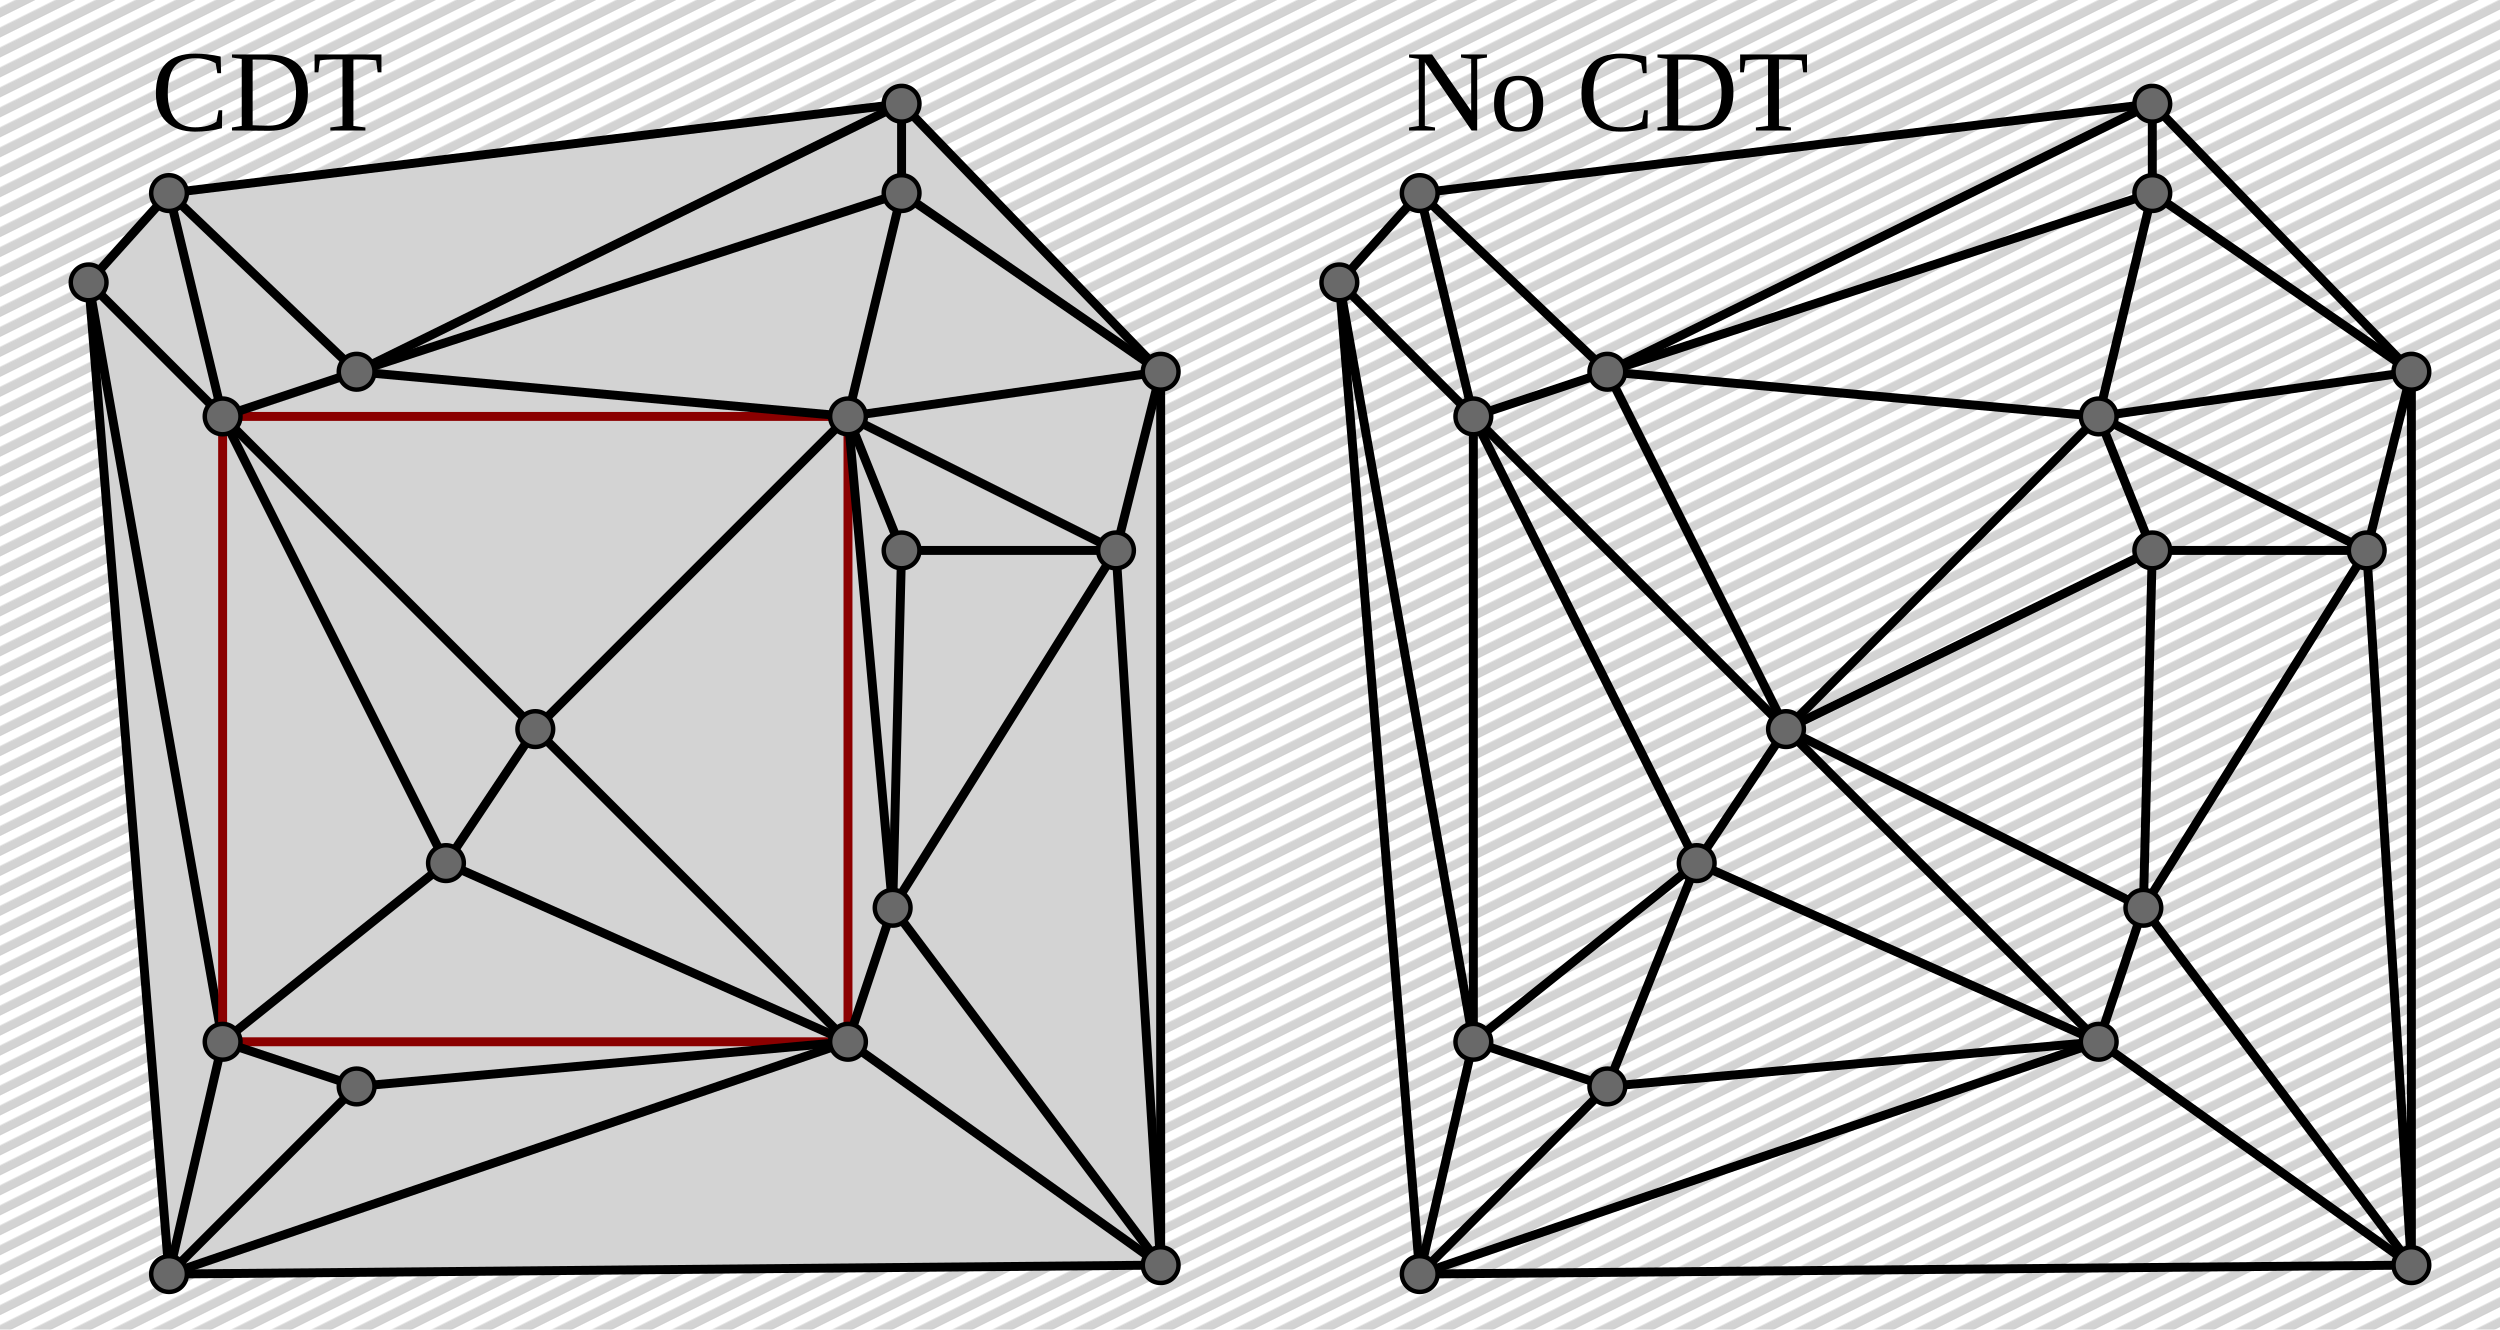
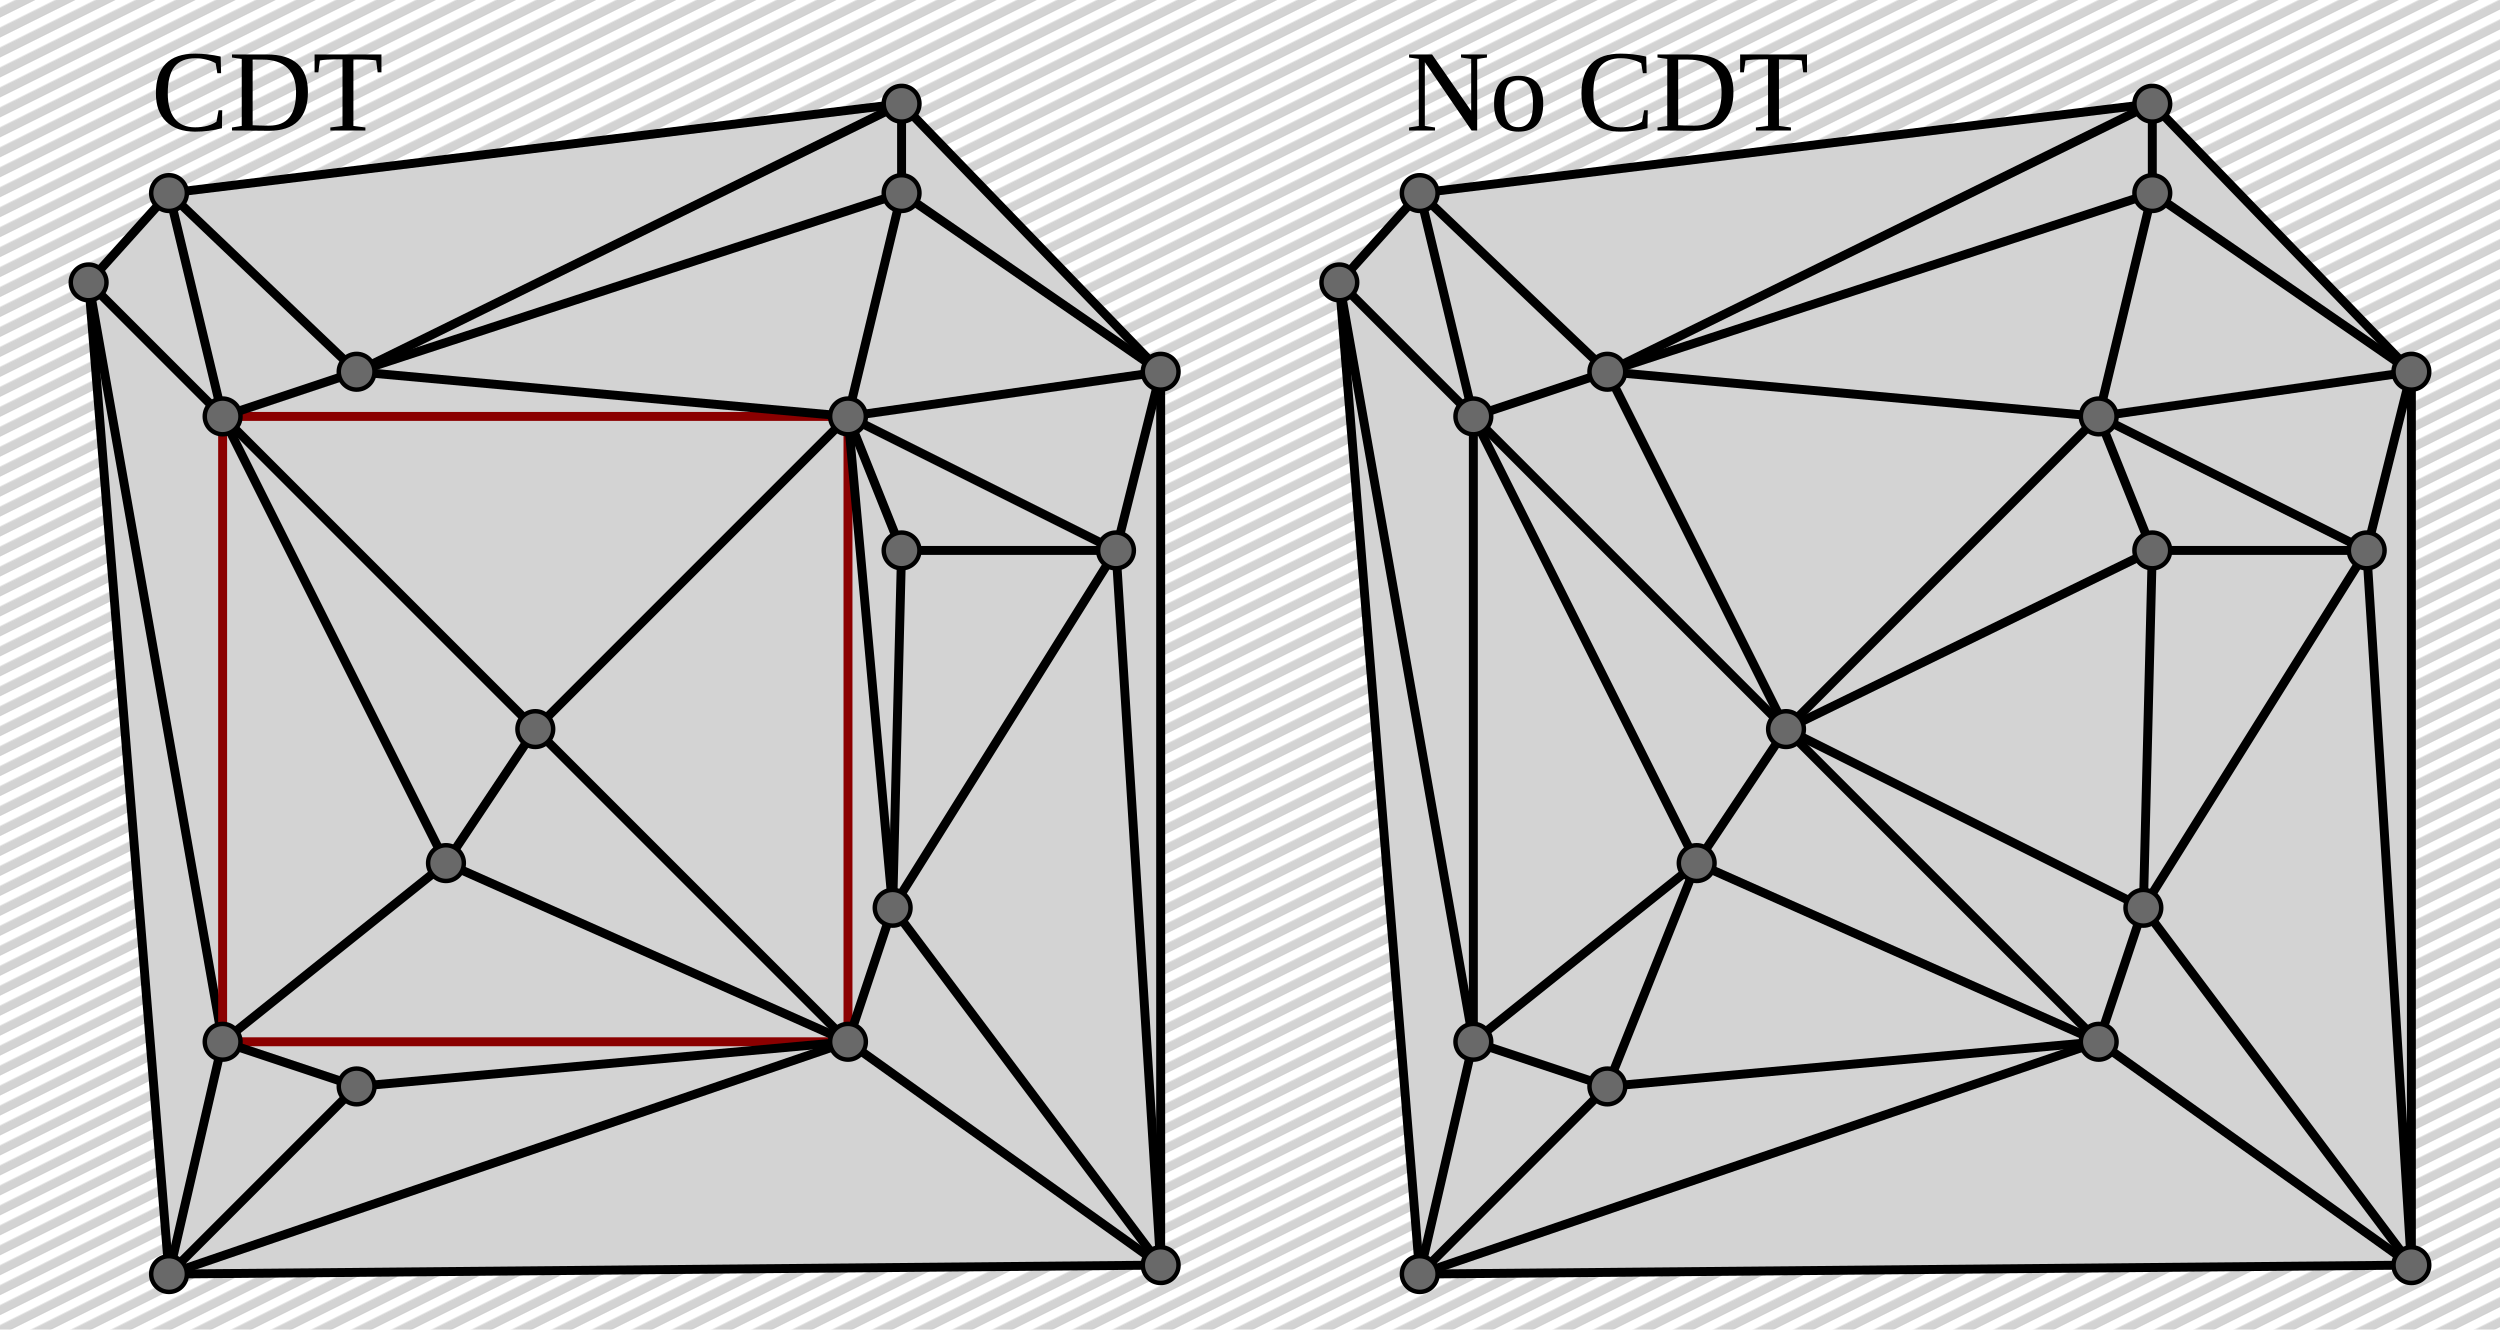
<svg xmlns="http://www.w3.org/2000/svg" viewBox="-59.92 -81.612 279.84 148.824" width="935">
  <defs>
    <pattern height="1" id="cdt_scenario_pattern0001" patternTransform="rotate(63.512 0 0) scale(2)" patternUnits="userSpaceOnUse" width="1">
      <line stroke="rgb(255 255 255)" stroke-width="1.01" x1="0" x2="0" y1="-0.1" y2="1.1" />
      <line stroke="rgb(211 211 211)" stroke-width="1.01" x1="1" x2="1" y1="-0.1" y2="1.1" />
    </pattern>
  </defs>
  <rect height="100%" style="fill: url(#cdt_scenario_pattern0001)" width="100%" x="-59.92" y="-81.612" />
  <g>
    <path d="M-35,-35 L-35,35 L-50,-50 z" style="fill: rgb(211 211 211)" />
    <path d="M-50,-50 L-41,-60 L-35,-35 z" style="fill: rgb(211 211 211)" />
    <path d="M-41,61 L-50,-50 L-35,35 z" style="fill: rgb(211 211 211)" />
    <path d="M0,0 L-35,-35 L35,-35 z" style="fill: rgb(211 211 211)" />
    <path d="M-10,15 L0,0 L35,35 z" style="fill: rgb(211 211 211)" />
    <path d="M70,60 L-41,61 L35,35 z" style="fill: rgb(211 211 211)" />
    <path d="M0,0 L35,-35 L35,35 z" style="fill: rgb(211 211 211)" />
    <path d="M40,20 L35,35 L35,-35 z" style="fill: rgb(211 211 211)" />
    <path d="M41,-60 L-20,-40 L41,-70 z" style="fill: rgb(211 211 211)" />
    <path d="M-41,-60 L41,-70 L-20,-40 z" style="fill: rgb(211 211 211)" />
    <path d="M-20,-40 L35,-35 L-35,-35 z" style="fill: rgb(211 211 211)" />
    <path d="M65,-20 L40,20 L41,-20 z" style="fill: rgb(211 211 211)" />
    <path d="M70,-40 L65,-20 L35,-35 z" style="fill: rgb(211 211 211)" />
    <path d="M41,-60 L70,-40 L35,-35 z" style="fill: rgb(211 211 211)" />
    <path d="M41,-70 L70,-40 L41,-60 z" style="fill: rgb(211 211 211)" />
    <path d="M-20,40 L35,35 L-41,61 z" style="fill: rgb(211 211 211)" />
    <path d="M40,20 L65,-20 L70,60 z" style="fill: rgb(211 211 211)" />
    <path d="M65,-20 L70,-40 L70,60 z" style="fill: rgb(211 211 211)" />
    <path d="M-35,-35 L-10,15 L-35,35 z" style="fill: rgb(211 211 211)" />
    <path d="M-10,15 L35,35 L-35,35 z" style="fill: rgb(211 211 211)" />
    <path d="M41,-20 L40,20 L35,-35 z" style="fill: rgb(211 211 211)" />
    <path d="M35,35 L40,20 L70,60 z" style="fill: rgb(211 211 211)" />
    <path d="M35,-35 L-20,-40 L41,-60 z" style="fill: rgb(211 211 211)" />
    <path d="M41,-20 L35,-35 L65,-20 z" style="fill: rgb(211 211 211)" />
    <path d="M-20,-40 L-35,-35 L-41,-60 z" style="fill: rgb(211 211 211)" />
    <path d="M-10,15 L-35,-35 L0,0 z" style="fill: rgb(211 211 211)" />
    <path d="M-20,40 L-35,35 L35,35 z" style="fill: rgb(211 211 211)" />
    <path d="M-35,35 L-20,40 L-41,61 z" style="fill: rgb(211 211 211)" />
+     <path d="M105,-35 L105,35 L90,-50 z" style="fill: rgb(211 211 211)" />
+     <path d="M90,-50 L99,-60 L105,-35 z" style="fill: rgb(211 211 211)" />
+     <path d="M99,61 L90,-50 L105,35 z" style="fill: rgb(211 211 211)" />
+     <path d="M120,-40 L140,0 L105,-35 z" style="fill: rgb(211 211 211)" />
+     <path d="M130,15 L140,0 L175,35 z" style="fill: rgb(211 211 211)" />
+     <path d="M210,60 L99,61 L175,35 z" style="fill: rgb(211 211 211)" />
+     <path d="M180,20 L140,0 L181,-20 z" style="fill: rgb(211 211 211)" />
+     <path d="M181,-20 L140,0 L175,-35 z" style="fill: rgb(211 211 211)" />
+     <path d="M181,-60 L120,-40 L181,-70 z" style="fill: rgb(211 211 211)" />
+     <path d="M99,-60 L181,-70 L120,-40 z" style="fill: rgb(211 211 211)" />
+     <path d="M120,-40 L175,-35 L140,0 z" style="fill: rgb(211 211 211)" />
+     <path d="M205,-20 L180,20 L181,-20 z" style="fill: rgb(211 211 211)" />
+     <path d="M210,-40 L205,-20 L175,-35 z" style="fill: rgb(211 211 211)" />
+     <path d="M181,-60 L210,-40 L175,-35 z" style="fill: rgb(211 211 211)" />
+     <path d="M181,-70 L210,-40 L181,-60 z" style="fill: rgb(211 211 211)" />
+     <path d="M120,40 L175,35 L99,61 z" style="fill: rgb(211 211 211)" />
+     <path d="M180,20 L205,-20 L210,60 z" style="fill: rgb(211 211 211)" />
+     <path d="M205,-20 L210,-40 L210,60 z" style="fill: rgb(211 211 211)" />
+     <path d="M105,-35 L130,15 L105,35 z" style="fill: rgb(211 211 211)" />
+     <path d="M120,40 L130,15 L175,35 z" style="fill: rgb(211 211 211)" />
+     <path d="M180,20 L175,35 L140,0 z" style="fill: rgb(211 211 211)" />
+     <path d="M175,35 L180,20 L210,60 z" style="fill: rgb(211 211 211)" />
+     <path d="M175,-35 L120,-40 L181,-60 z" style="fill: rgb(211 211 211)" />
+     <path d="M181,-20 L175,-35 L205,-20 z" style="fill: rgb(211 211 211)" />
+     <path d="M120,-40 L105,-35 L99,-60 z" style="fill: rgb(211 211 211)" />
+     <path d="M130,15 L105,-35 L140,0 z" style="fill: rgb(211 211 211)" />
+     <path d="M120,40 L105,35 L130,15 z" style="fill: rgb(211 211 211)" />
+     <path d="M105,35 L120,40 L99,61 z" style="fill: rgb(211 211 211)" />
    <line style="stroke-width: 1; stroke: rgb(0 0 0); fill: none" x1="-50" x2="-41" y1="-50" y2="-60" />
    <line style="stroke-width: 1; stroke: rgb(0 0 0); fill: none" x1="-35" x2="-41" y1="-35" y2="-60" />
    <line style="stroke-width: 1; stroke: rgb(0 0 0); fill: none" x1="-41" x2="-50" y1="61" y2="-50" />
    <line style="stroke-width: 1; stroke: rgb(0 0 0); fill: none" x1="-41" x2="-20" y1="-60" y2="-40" />
    <line style="stroke-width: 1; stroke: rgb(0 0 0); fill: none" x1="-10" x2="-35" y1="15" y2="35" />
    <line style="stroke-width: 1; stroke: rgb(0 0 0); fill: none" x1="-35" x2="0" y1="-35" y2="0" />
    <line style="stroke-width: 1; stroke: rgb(0 0 0); fill: none" x1="-35" x2="-50" y1="35" y2="-50" />
    <line style="stroke-width: 1; stroke: rgb(139 0 0); fill: none" x1="-35" x2="35" y1="-35" y2="-35" />
    <line style="stroke-width: 1; stroke: rgb(0 0 0); fill: none" x1="0" x2="-10" y1="0" y2="15" />
    <line style="stroke-width: 1; stroke: rgb(139 0 0); fill: none" x1="35" x2="35" y1="-35" y2="35" />
    <line style="stroke-width: 1; stroke: rgb(0 0 0); fill: none" x1="0" x2="35" y1="0" y2="35" />
    <line style="stroke-width: 1; stroke: rgb(0 0 0); fill: none" x1="-41" x2="35" y1="61" y2="35" />
    <line style="stroke-width: 1; stroke: rgb(0 0 0); fill: none" x1="35" x2="0" y1="-35" y2="0" />
    <line style="stroke-width: 1; stroke: rgb(0 0 0); fill: none" x1="-20" x2="41" y1="-40" y2="-60" />
    <line style="stroke-width: 1; stroke: rgb(0 0 0); fill: none" x1="35" x2="40" y1="-35" y2="20" />
    <line style="stroke-width: 1; stroke: rgb(0 0 0); fill: none" x1="-20" x2="41" y1="-40" y2="-70" />
    <line style="stroke-width: 1; stroke: rgb(0 0 0); fill: none" x1="-41" x2="41" y1="-60" y2="-70" />
    <line style="stroke-width: 1; stroke: rgb(0 0 0); fill: none" x1="41" x2="41" y1="-70" y2="-60" />
    <line style="stroke-width: 1; stroke: rgb(0 0 0); fill: none" x1="35" x2="70" y1="-35" y2="-40" />
    <line style="stroke-width: 1; stroke: rgb(0 0 0); fill: none" x1="41" x2="40" y1="-20" y2="20" />
    <line style="stroke-width: 1; stroke: rgb(0 0 0); fill: none" x1="41" x2="65" y1="-20" y2="-20" />
    <line style="stroke-width: 1; stroke: rgb(0 0 0); fill: none" x1="65" x2="40" y1="-20" y2="20" />
    <line style="stroke-width: 1; stroke: rgb(0 0 0); fill: none" x1="65" x2="35" y1="-20" y2="-35" />
    <line style="stroke-width: 1; stroke: rgb(0 0 0); fill: none" x1="41" x2="70" y1="-60" y2="-40" />
    <line style="stroke-width: 1; stroke: rgb(0 0 0); fill: none" x1="41" x2="70" y1="-70" y2="-40" />
    <line style="stroke-width: 1; stroke: rgb(0 0 0); fill: none" x1="70" x2="65" y1="-40" y2="-20" />
    <line style="stroke-width: 1; stroke: rgb(0 0 0); fill: none" x1="40" x2="70" y1="20" y2="60" />
    <line style="stroke-width: 1; stroke: rgb(0 0 0); fill: none" x1="70" x2="-41" y1="60" y2="61" />
    <line style="stroke-width: 1; stroke: rgb(0 0 0); fill: none" x1="65" x2="70" y1="-20" y2="60" />
    <line style="stroke-width: 1; stroke: rgb(0 0 0); fill: none" x1="70" x2="70" y1="-40" y2="60" />
    <line style="stroke-width: 1; stroke: rgb(0 0 0); fill: none" x1="-41" x2="-20" y1="61" y2="40" />
    <line style="stroke-width: 1; stroke: rgb(139 0 0); fill: none" x1="35" x2="-35" y1="35" y2="35" />
    <line style="stroke-width: 1; stroke: rgb(0 0 0); fill: none" x1="-10" x2="35" y1="15" y2="35" />
    <line style="stroke-width: 1; stroke: rgb(0 0 0); fill: none" x1="-20" x2="35" y1="40" y2="35" />
    <line style="stroke-width: 1; stroke: rgb(0 0 0); fill: none" x1="40" x2="35" y1="20" y2="35" />
    <line style="stroke-width: 1; stroke: rgb(0 0 0); fill: none" x1="70" x2="35" y1="60" y2="35" />
    <line style="stroke-width: 1; stroke: rgb(0 0 0); fill: none" x1="-20" x2="35" y1="-40" y2="-35" />
    <line style="stroke-width: 1; stroke: rgb(0 0 0); fill: none" x1="41" x2="35" y1="-60" y2="-35" />
    <line style="stroke-width: 1; stroke: rgb(0 0 0); fill: none" x1="41" x2="35" y1="-20" y2="-35" />
    <line style="stroke-width: 1; stroke: rgb(0 0 0); fill: none" x1="-50" x2="-35" y1="-50" y2="-35" />
    <line style="stroke-width: 1; stroke: rgb(0 0 0); fill: none" x1="-20" x2="-35" y1="-40" y2="-35" />
    <line style="stroke-width: 1; stroke: rgb(0 0 0); fill: none" x1="-10" x2="-35" y1="15" y2="-35" />
    <line style="stroke-width: 1; stroke: rgb(139 0 0); fill: none" x1="-35" x2="-35" y1="-35" y2="35" />
    <line style="stroke-width: 1; stroke: rgb(0 0 0); fill: none" x1="-20" x2="-35" y1="40" y2="35" />
    <line style="stroke-width: 1; stroke: rgb(0 0 0); fill: none" x1="-41" x2="-35" y1="61" y2="35" />
    <line style="stroke-width: 1; stroke: rgb(0 0 0); fill: none" x1="90" x2="99" y1="-50" y2="-60" />
    <line style="stroke-width: 1; stroke: rgb(0 0 0); fill: none" x1="105" x2="99" y1="-35" y2="-60" />
    <line style="stroke-width: 1; stroke: rgb(0 0 0); fill: none" x1="99" x2="90" y1="61" y2="-50" />
    <line style="stroke-width: 1; stroke: rgb(0 0 0); fill: none" x1="99" x2="120" y1="-60" y2="-40" />
    <line style="stroke-width: 1; stroke: rgb(0 0 0); fill: none" x1="130" x2="105" y1="15" y2="35" />
    <line style="stroke-width: 1; stroke: rgb(0 0 0); fill: none" x1="105" x2="140" y1="-35" y2="0" />
    <line style="stroke-width: 1; stroke: rgb(0 0 0); fill: none" x1="105" x2="90" y1="35" y2="-50" />
    <line style="stroke-width: 1; stroke: rgb(0 0 0); fill: none" x1="120" x2="140" y1="-40" y2="0" />
    <line style="stroke-width: 1; stroke: rgb(0 0 0); fill: none" x1="140" x2="130" y1="0" y2="15" />
    <line style="stroke-width: 1; stroke: rgb(0 0 0); fill: none" x1="140" x2="180" y1="0" y2="20" />
    <line style="stroke-width: 1; stroke: rgb(0 0 0); fill: none" x1="140" x2="175" y1="0" y2="35" />
    <line style="stroke-width: 1; stroke: rgb(0 0 0); fill: none" x1="99" x2="175" y1="61" y2="35" />
    <line style="stroke-width: 1; stroke: rgb(0 0 0); fill: none" x1="175" x2="140" y1="-35" y2="0" />
    <line style="stroke-width: 1; stroke: rgb(0 0 0); fill: none" x1="120" x2="181" y1="-40" y2="-60" />
    <line style="stroke-width: 1; stroke: rgb(0 0 0); fill: none" x1="140" x2="181" y1="0" y2="-20" />
    <line style="stroke-width: 1; stroke: rgb(0 0 0); fill: none" x1="120" x2="181" y1="-40" y2="-70" />
    <line style="stroke-width: 1; stroke: rgb(0 0 0); fill: none" x1="99" x2="181" y1="-60" y2="-70" />
    <line style="stroke-width: 1; stroke: rgb(0 0 0); fill: none" x1="181" x2="181" y1="-70" y2="-60" />
    <line style="stroke-width: 1; stroke: rgb(0 0 0); fill: none" x1="175" x2="210" y1="-35" y2="-40" />
    <line style="stroke-width: 1; stroke: rgb(0 0 0); fill: none" x1="181" x2="180" y1="-20" y2="20" />
    <line style="stroke-width: 1; stroke: rgb(0 0 0); fill: none" x1="181" x2="205" y1="-20" y2="-20" />
    <line style="stroke-width: 1; stroke: rgb(0 0 0); fill: none" x1="205" x2="180" y1="-20" y2="20" />
    <line style="stroke-width: 1; stroke: rgb(0 0 0); fill: none" x1="205" x2="175" y1="-20" y2="-35" />
    <line style="stroke-width: 1; stroke: rgb(0 0 0); fill: none" x1="181" x2="210" y1="-60" y2="-40" />
    <line style="stroke-width: 1; stroke: rgb(0 0 0); fill: none" x1="181" x2="210" y1="-70" y2="-40" />
    <line style="stroke-width: 1; stroke: rgb(0 0 0); fill: none" x1="210" x2="205" y1="-40" y2="-20" />
    <line style="stroke-width: 1; stroke: rgb(0 0 0); fill: none" x1="180" x2="210" y1="20" y2="60" />
    <line style="stroke-width: 1; stroke: rgb(0 0 0); fill: none" x1="210" x2="99" y1="60" y2="61" />
    <line style="stroke-width: 1; stroke: rgb(0 0 0); fill: none" x1="205" x2="210" y1="-20" y2="60" />
    <line style="stroke-width: 1; stroke: rgb(0 0 0); fill: none" x1="210" x2="210" y1="-40" y2="60" />
    <line style="stroke-width: 1; stroke: rgb(0 0 0); fill: none" x1="99" x2="120" y1="61" y2="40" />
    <line style="stroke-width: 1; stroke: rgb(0 0 0); fill: none" x1="130" x2="120" y1="15" y2="40" />
    <line style="stroke-width: 1; stroke: rgb(0 0 0); fill: none" x1="130" x2="175" y1="15" y2="35" />
    <line style="stroke-width: 1; stroke: rgb(0 0 0); fill: none" x1="120" x2="175" y1="40" y2="35" />
    <line style="stroke-width: 1; stroke: rgb(0 0 0); fill: none" x1="180" x2="175" y1="20" y2="35" />
    <line style="stroke-width: 1; stroke: rgb(0 0 0); fill: none" x1="210" x2="175" y1="60" y2="35" />
    <line style="stroke-width: 1; stroke: rgb(0 0 0); fill: none" x1="120" x2="175" y1="-40" y2="-35" />
    <line style="stroke-width: 1; stroke: rgb(0 0 0); fill: none" x1="181" x2="175" y1="-60" y2="-35" />
    <line style="stroke-width: 1; stroke: rgb(0 0 0); fill: none" x1="181" x2="175" y1="-20" y2="-35" />
    <line style="stroke-width: 1; stroke: rgb(0 0 0); fill: none" x1="90" x2="105" y1="-50" y2="-35" />
    <line style="stroke-width: 1; stroke: rgb(0 0 0); fill: none" x1="120" x2="105" y1="-40" y2="-35" />
    <line style="stroke-width: 1; stroke: rgb(0 0 0); fill: none" x1="130" x2="105" y1="15" y2="-35" />
    <line style="stroke-width: 1; stroke: rgb(0 0 0); fill: none" x1="105" x2="105" y1="-35" y2="35" />
    <line style="stroke-width: 1; stroke: rgb(0 0 0); fill: none" x1="120" x2="105" y1="40" y2="35" />
    <line style="stroke-width: 1; stroke: rgb(0 0 0); fill: none" x1="99" x2="105" y1="61" y2="35" />
    <circle cx="-50" cy="-50" r="2" style="stroke-width: 0.5; stroke: rgb(0 0 0); fill: rgb(105 105 105)" />
    <circle cx="-41" cy="-60" r="2" style="stroke-width: 0.5; stroke: rgb(0 0 0); fill: rgb(105 105 105)" />
    <circle cx="-41" cy="61" r="2" style="stroke-width: 0.5; stroke: rgb(0 0 0); fill: rgb(105 105 105)" />
    <circle cx="-20" cy="-40" r="2" style="stroke-width: 0.5; stroke: rgb(0 0 0); fill: rgb(105 105 105)" />
    <circle cx="-10" cy="15" r="2" style="stroke-width: 0.5; stroke: rgb(0 0 0); fill: rgb(105 105 105)" />
    <circle cx="0" cy="0" r="2" style="stroke-width: 0.5; stroke: rgb(0 0 0); fill: rgb(105 105 105)" />
    <circle cx="40" cy="20" r="2" style="stroke-width: 0.5; stroke: rgb(0 0 0); fill: rgb(105 105 105)" />
    <circle cx="41" cy="-60" r="2" style="stroke-width: 0.5; stroke: rgb(0 0 0); fill: rgb(105 105 105)" />
    <circle cx="41" cy="-70" r="2" style="stroke-width: 0.5; stroke: rgb(0 0 0); fill: rgb(105 105 105)" />
    <circle cx="41" cy="-20" r="2" style="stroke-width: 0.5; stroke: rgb(0 0 0); fill: rgb(105 105 105)" />
    <circle cx="65" cy="-20" r="2" style="stroke-width: 0.5; stroke: rgb(0 0 0); fill: rgb(105 105 105)" />
    <circle cx="70" cy="-40" r="2" style="stroke-width: 0.5; stroke: rgb(0 0 0); fill: rgb(105 105 105)" />
    <circle cx="70" cy="60" r="2" style="stroke-width: 0.5; stroke: rgb(0 0 0); fill: rgb(105 105 105)" />
    <circle cx="-20" cy="40" r="2" style="stroke-width: 0.5; stroke: rgb(0 0 0); fill: rgb(105 105 105)" />
    <circle cx="35" cy="35" r="2" style="stroke-width: 0.5; stroke: rgb(0 0 0); fill: rgb(105 105 105)" />
    <circle cx="35" cy="-35" r="2" style="stroke-width: 0.5; stroke: rgb(0 0 0); fill: rgb(105 105 105)" />
    <circle cx="-35" cy="-35" r="2" style="stroke-width: 0.5; stroke: rgb(0 0 0); fill: rgb(105 105 105)" />
    <circle cx="-35" cy="35" r="2" style="stroke-width: 0.5; stroke: rgb(0 0 0); fill: rgb(105 105 105)" />
    <circle cx="90" cy="-50" r="2" style="stroke-width: 0.5; stroke: rgb(0 0 0); fill: rgb(105 105 105)" />
    <circle cx="99" cy="-60" r="2" style="stroke-width: 0.5; stroke: rgb(0 0 0); fill: rgb(105 105 105)" />
    <circle cx="99" cy="61" r="2" style="stroke-width: 0.5; stroke: rgb(0 0 0); fill: rgb(105 105 105)" />
    <circle cx="120" cy="-40" r="2" style="stroke-width: 0.5; stroke: rgb(0 0 0); fill: rgb(105 105 105)" />
    <circle cx="130" cy="15" r="2" style="stroke-width: 0.5; stroke: rgb(0 0 0); fill: rgb(105 105 105)" />
    <circle cx="140" cy="0" r="2" style="stroke-width: 0.5; stroke: rgb(0 0 0); fill: rgb(105 105 105)" />
    <circle cx="180" cy="20" r="2" style="stroke-width: 0.5; stroke: rgb(0 0 0); fill: rgb(105 105 105)" />
    <circle cx="181" cy="-60" r="2" style="stroke-width: 0.5; stroke: rgb(0 0 0); fill: rgb(105 105 105)" />
    <circle cx="181" cy="-70" r="2" style="stroke-width: 0.5; stroke: rgb(0 0 0); fill: rgb(105 105 105)" />
    <circle cx="181" cy="-20" r="2" style="stroke-width: 0.5; stroke: rgb(0 0 0); fill: rgb(105 105 105)" />
    <circle cx="205" cy="-20" r="2" style="stroke-width: 0.5; stroke: rgb(0 0 0); fill: rgb(105 105 105)" />
    <circle cx="210" cy="-40" r="2" style="stroke-width: 0.5; stroke: rgb(0 0 0); fill: rgb(105 105 105)" />
    <circle cx="210" cy="60" r="2" style="stroke-width: 0.5; stroke: rgb(0 0 0); fill: rgb(105 105 105)" />
    <circle cx="120" cy="40" r="2" style="stroke-width: 0.5; stroke: rgb(0 0 0); fill: rgb(105 105 105)" />
    <circle cx="175" cy="35" r="2" style="stroke-width: 0.5; stroke: rgb(0 0 0); fill: rgb(105 105 105)" />
    <circle cx="175" cy="-35" r="2" style="stroke-width: 0.5; stroke: rgb(0 0 0); fill: rgb(105 105 105)" />
    <circle cx="105" cy="-35" r="2" style="stroke-width: 0.5; stroke: rgb(0 0 0); fill: rgb(105 105 105)" />
    <circle cx="105" cy="35" r="2" style="stroke-width: 0.5; stroke: rgb(0 0 0); fill: rgb(105 105 105)" />
    <text dy="0" font-size="13" style="fill: rgb(0 0 0)" text-anchor="middle" transform="translate (-30 -67) rotate (0) translate(30 67)" x="-30" y="-67">
CDT
</text>
    <text dy="0" font-size="13" style="fill: rgb(0 0 0)" text-anchor="middle" transform="translate (120 -67) rotate (0) translate(-120 67)" x="120" y="-67">
No CDT
</text>
  </g>
</svg>
